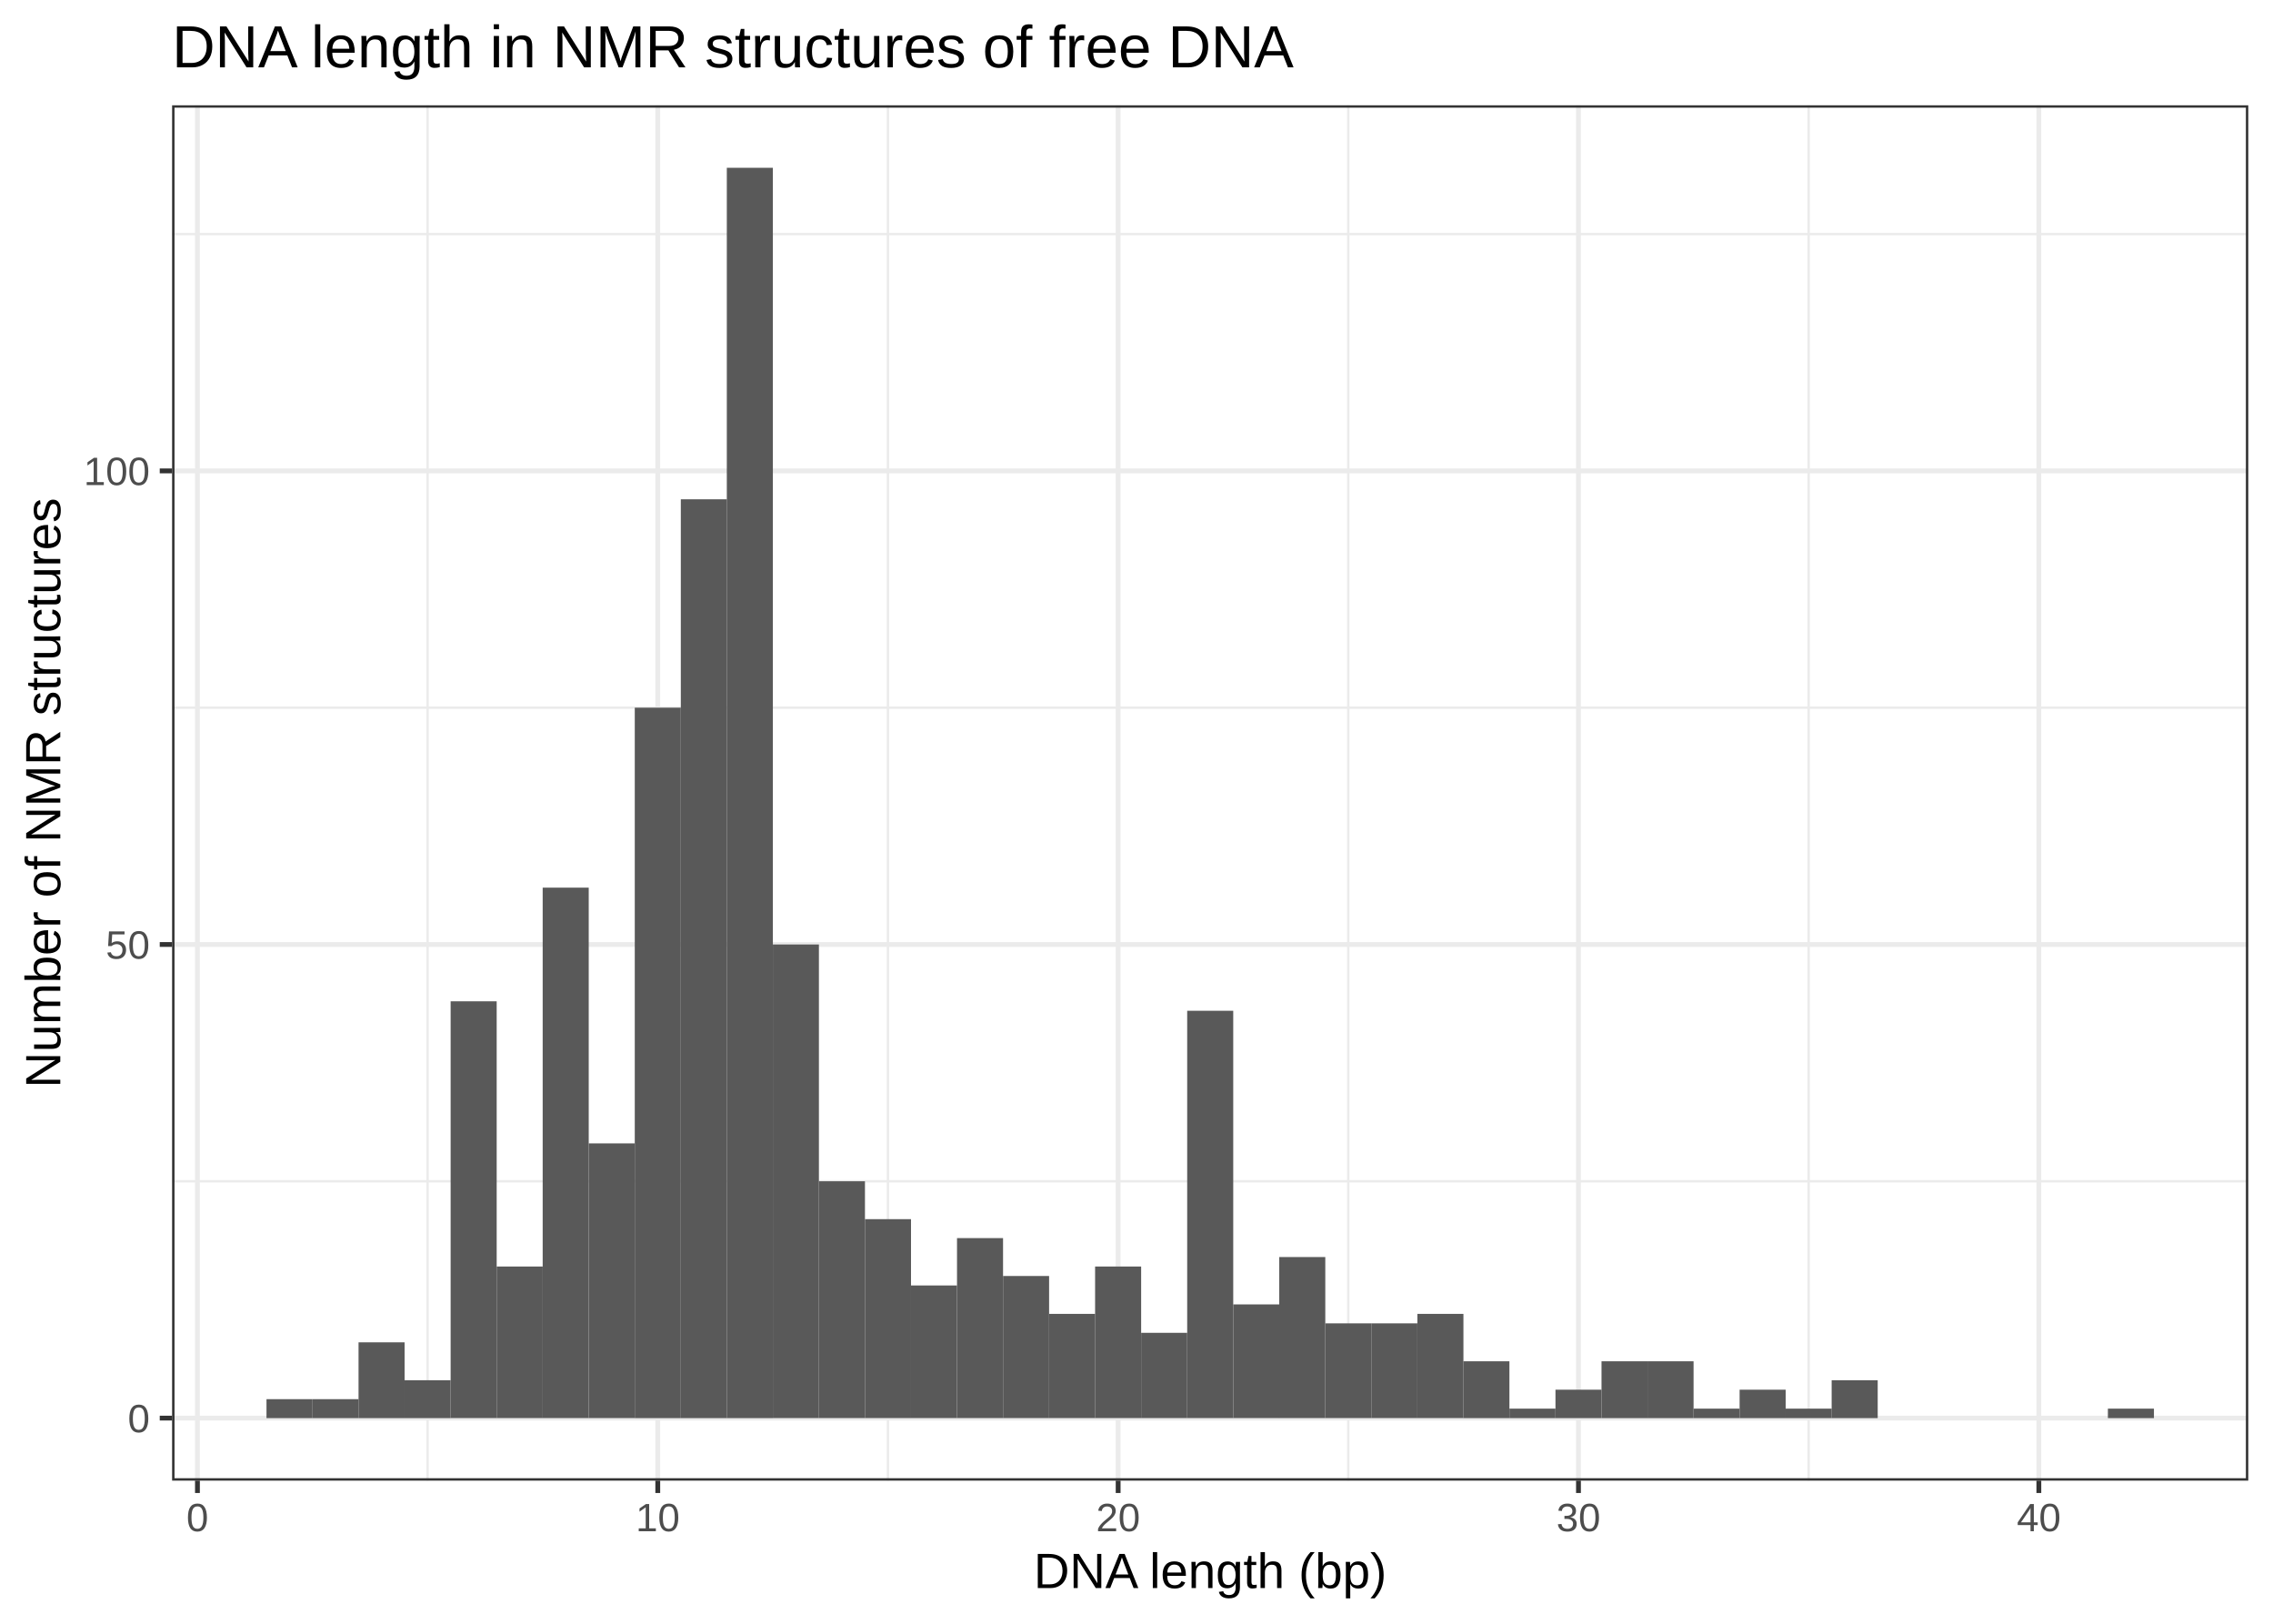
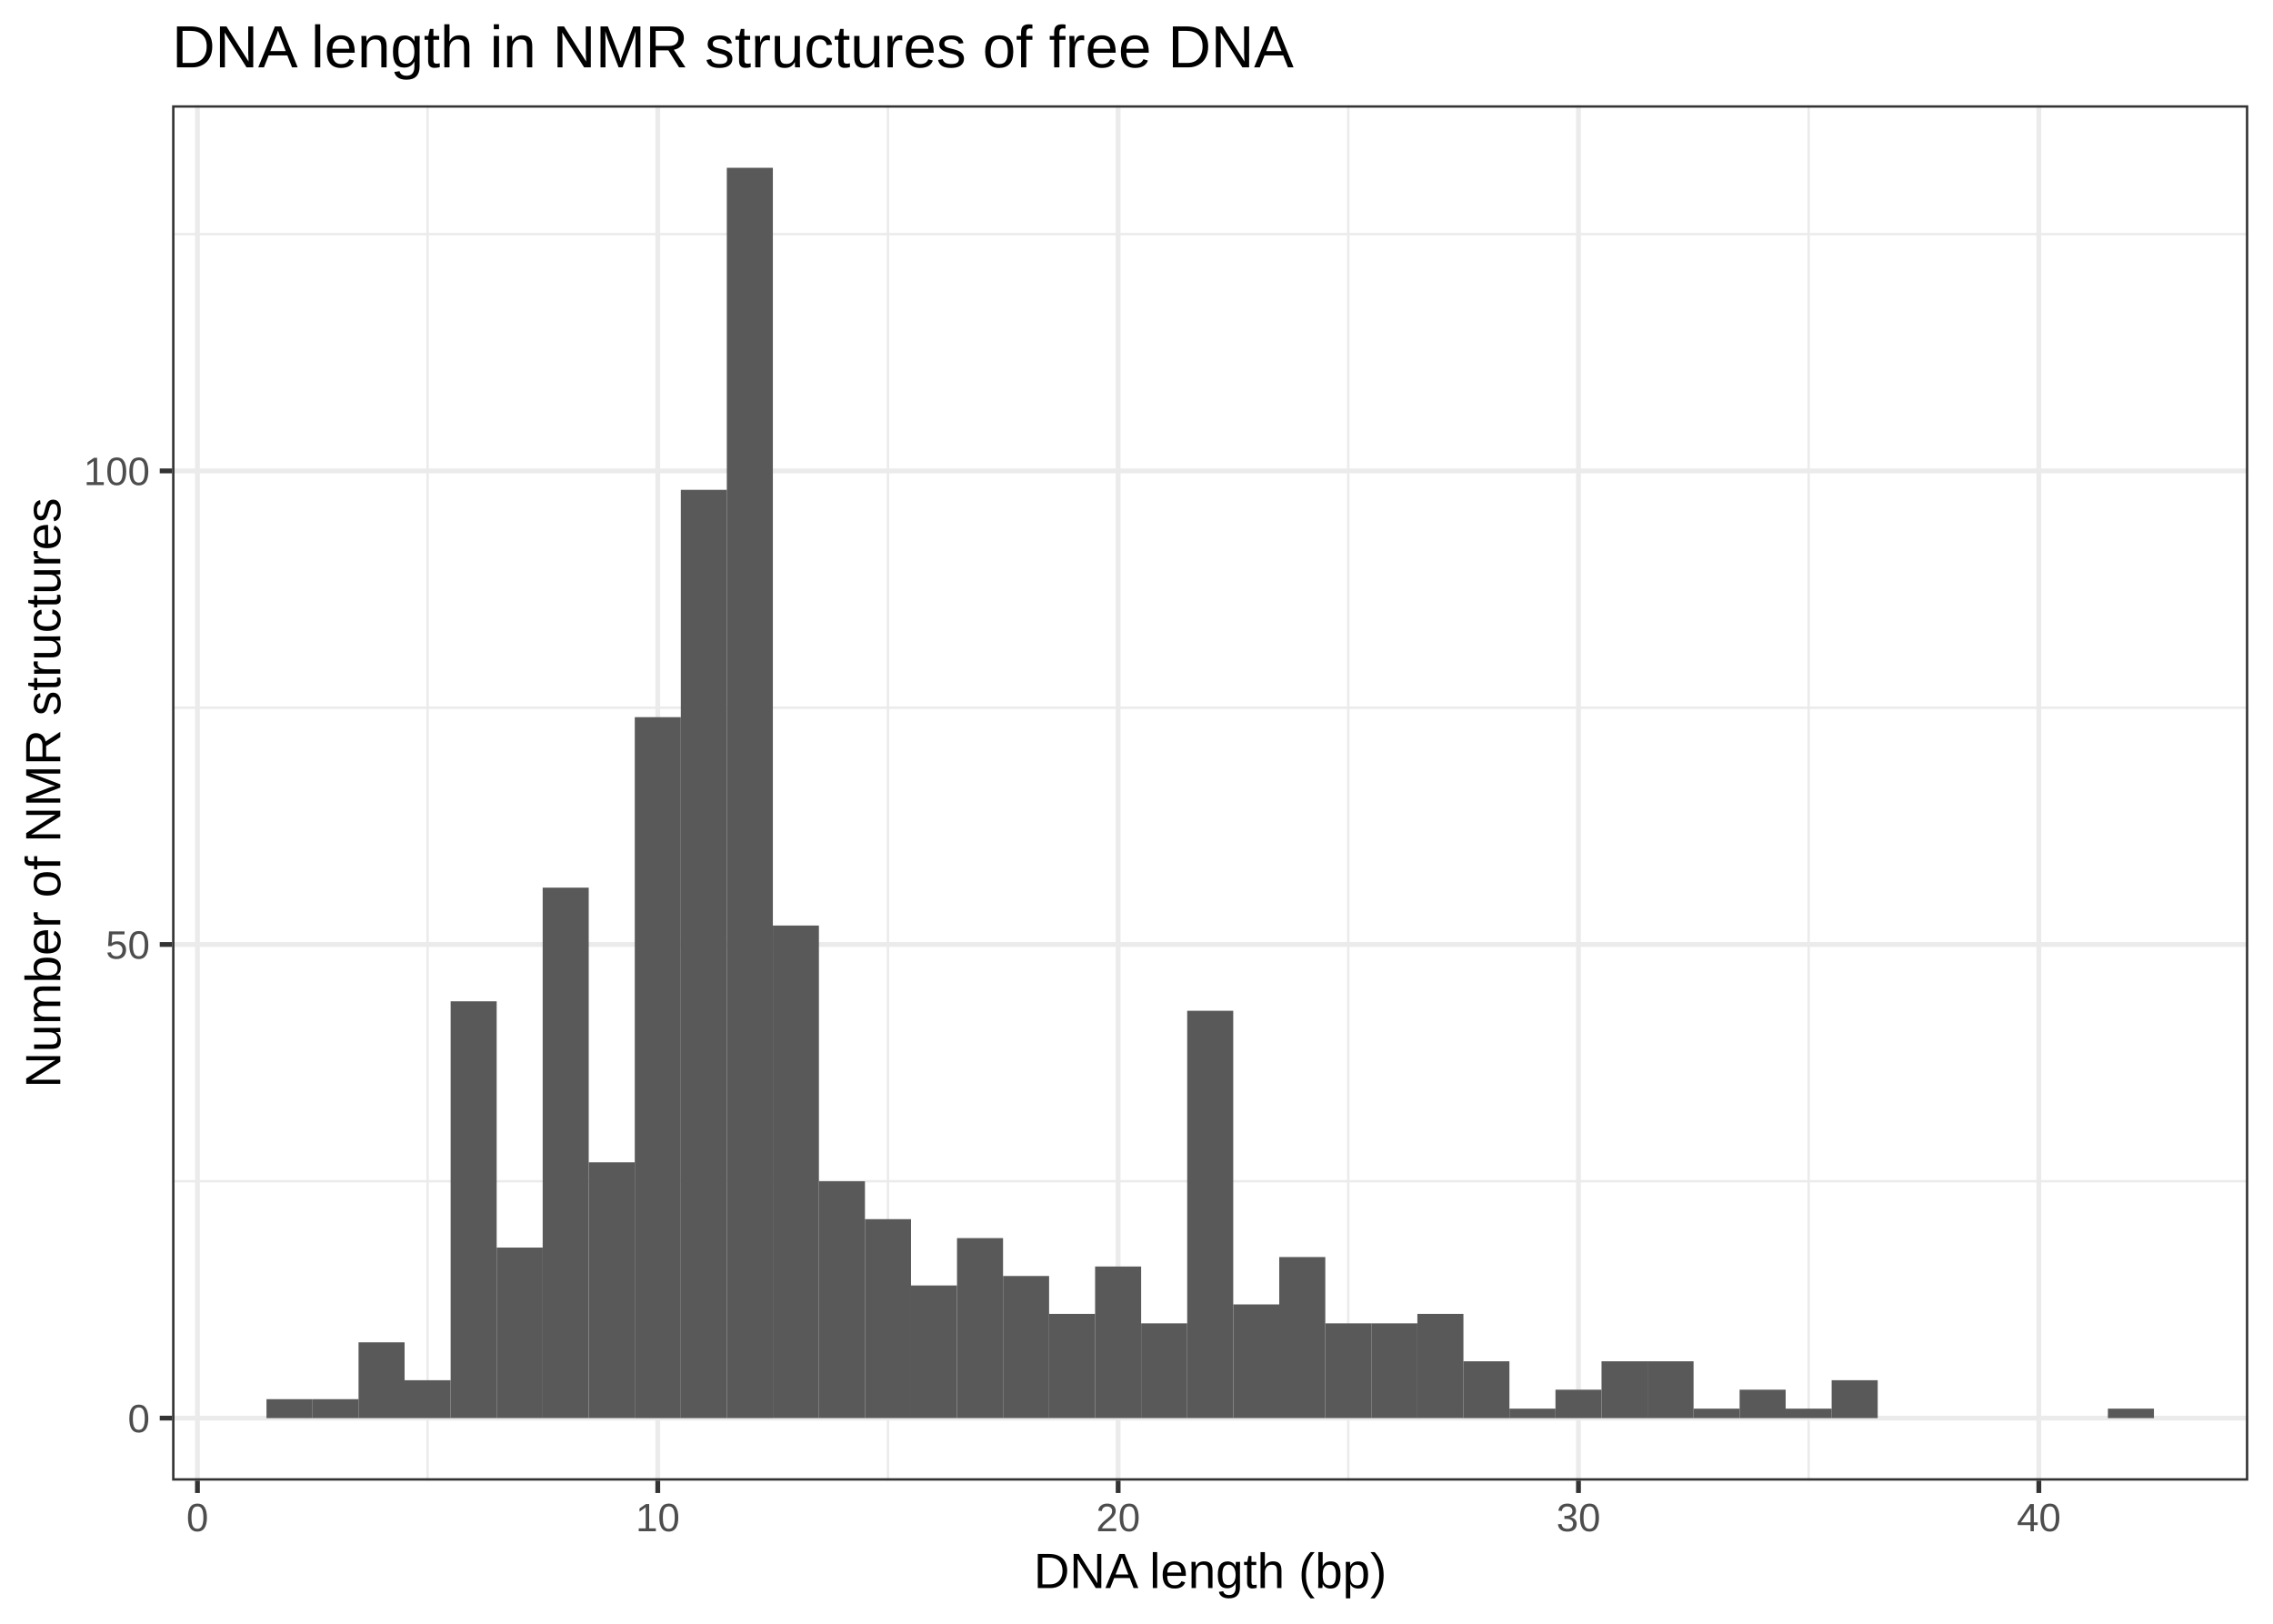
<svg xmlns="http://www.w3.org/2000/svg" class="svglite" width="504.00pt" height="360.00pt" viewBox="0 0 504.00 360.00">
  <defs>
    <style type="text/css">
    .svglite line, .svglite polyline, .svglite polygon, .svglite path, .svglite rect, .svglite circle {
      fill: none;
      stroke: #000000;
      stroke-linecap: round;
      stroke-linejoin: round;
      stroke-miterlimit: 10.00;
    }
  </style>
  </defs>
  <rect width="100%" height="100%" style="stroke: none; fill: #FFFFFF;" />
  <defs>
    <clipPath id="cpMC4wMHw1MDQuMDB8MC4wMHwzNjAuMDA=">
      <rect x="0.00" y="0.00" width="504.00" height="360.00" />
    </clipPath>
  </defs>
  <g clip-path="url(#cpMC4wMHw1MDQuMDB8MC4wMHwzNjAuMDA=)">
    <rect x="0.00" y="0.00" width="504.00" height="360.00" style="stroke-width: 1.07; stroke: #FFFFFF; fill: #FFFFFF;" />
  </g>
  <defs>
    <clipPath id="cpMzguMTZ8NDk4LjUyfDIzLjM0fDMyOC4yNw==">
      <rect x="38.16" y="23.34" width="460.36" height="304.93" />
    </clipPath>
  </defs>
  <g clip-path="url(#cpMzguMTZ8NDk4LjUyfDIzLjM0fDMyOC4yNw==)">
    <rect x="38.16" y="23.34" width="460.36" height="304.93" style="stroke-width: 1.07; stroke: none; fill: #FFFFFF;" />
    <polyline points="38.16,261.90 498.52,261.90 " style="stroke-width: 0.53; stroke: #EBEBEB; stroke-linecap: butt;" />
    <polyline points="38.16,156.90 498.52,156.90 " style="stroke-width: 0.53; stroke: #EBEBEB; stroke-linecap: butt;" />
    <polyline points="38.16,51.90 498.52,51.90 " style="stroke-width: 0.53; stroke: #EBEBEB; stroke-linecap: butt;" />
    <polyline points="94.81,328.27 94.81,23.34 " style="stroke-width: 0.53; stroke: #EBEBEB; stroke-linecap: butt;" />
    <polyline points="196.89,328.27 196.89,23.34 " style="stroke-width: 0.53; stroke: #EBEBEB; stroke-linecap: butt;" />
    <polyline points="298.96,328.27 298.96,23.34 " style="stroke-width: 0.53; stroke: #EBEBEB; stroke-linecap: butt;" />
    <polyline points="401.04,328.27 401.04,23.34 " style="stroke-width: 0.53; stroke: #EBEBEB; stroke-linecap: butt;" />
    <polyline points="38.16,314.41 498.52,314.41 " style="stroke-width: 1.07; stroke: #EBEBEB; stroke-linecap: butt;" />
    <polyline points="38.16,209.40 498.52,209.40 " style="stroke-width: 1.07; stroke: #EBEBEB; stroke-linecap: butt;" />
    <polyline points="38.16,104.40 498.52,104.40 " style="stroke-width: 1.07; stroke: #EBEBEB; stroke-linecap: butt;" />
    <polyline points="43.78,328.27 43.78,23.34 " style="stroke-width: 1.07; stroke: #EBEBEB; stroke-linecap: butt;" />
    <polyline points="145.85,328.27 145.85,23.34 " style="stroke-width: 1.07; stroke: #EBEBEB; stroke-linecap: butt;" />
    <polyline points="247.93,328.27 247.93,23.34 " style="stroke-width: 1.07; stroke: #EBEBEB; stroke-linecap: butt;" />
    <polyline points="350.00,328.27 350.00,23.34 " style="stroke-width: 1.07; stroke: #EBEBEB; stroke-linecap: butt;" />
    <polyline points="452.08,328.27 452.08,23.34 " style="stroke-width: 1.07; stroke: #EBEBEB; stroke-linecap: butt;" />
    <rect x="59.09" y="310.21" width="10.21" height="4.20" style="stroke-width: 1.07; stroke: none; stroke-linecap: square; stroke-linejoin: miter; fill: #595959;" />
    <rect x="69.30" y="310.21" width="10.21" height="4.20" style="stroke-width: 1.07; stroke: none; stroke-linecap: square; stroke-linejoin: miter; fill: #595959;" />
    <rect x="79.50" y="297.61" width="10.21" height="16.80" style="stroke-width: 1.07; stroke: none; stroke-linecap: square; stroke-linejoin: miter; fill: #595959;" />
    <rect x="89.71" y="306.01" width="10.21" height="8.40" style="stroke-width: 1.07; stroke: none; stroke-linecap: square; stroke-linejoin: miter; fill: #595959;" />
    <rect x="99.92" y="222.00" width="10.21" height="92.40" style="stroke-width: 1.07; stroke: none; stroke-linecap: square; stroke-linejoin: miter; fill: #595959;" />
-     <rect x="110.13" y="280.80" width="10.21" height="33.60" style="stroke-width: 1.07; stroke: none; stroke-linecap: square; stroke-linejoin: miter; fill: #595959;" />
+     <rect x="110.13" y="276.60" width="10.21" height="37.80" style="stroke-width: 1.07; stroke: none; stroke-linecap: square; stroke-linejoin: miter; fill: #595959;" />
    <rect x="120.33" y="196.80" width="10.21" height="117.60" style="stroke-width: 1.07; stroke: none; stroke-linecap: square; stroke-linejoin: miter; fill: #595959;" />
-     <rect x="130.54" y="253.50" width="10.21" height="60.90" style="stroke-width: 1.07; stroke: none; stroke-linecap: square; stroke-linejoin: miter; fill: #595959;" />
-     <rect x="140.75" y="156.90" width="10.21" height="157.51" style="stroke-width: 1.07; stroke: none; stroke-linecap: square; stroke-linejoin: miter; fill: #595959;" />
-     <rect x="150.96" y="110.70" width="10.21" height="203.71" style="stroke-width: 1.07; stroke: none; stroke-linecap: square; stroke-linejoin: miter; fill: #595959;" />
+     <rect x="130.54" y="257.70" width="10.21" height="56.70" style="stroke-width: 1.07; stroke: none; stroke-linecap: square; stroke-linejoin: miter; fill: #595959;" />
+     <rect x="140.75" y="159.00" width="10.21" height="155.41" style="stroke-width: 1.07; stroke: none; stroke-linecap: square; stroke-linejoin: miter; fill: #595959;" />
+     <rect x="150.96" y="108.60" width="10.21" height="205.81" style="stroke-width: 1.07; stroke: none; stroke-linecap: square; stroke-linejoin: miter; fill: #595959;" />
    <rect x="161.16" y="37.20" width="10.21" height="277.21" style="stroke-width: 1.07; stroke: none; stroke-linecap: square; stroke-linejoin: miter; fill: #595959;" />
-     <rect x="171.37" y="209.40" width="10.21" height="105.00" style="stroke-width: 1.07; stroke: none; stroke-linecap: square; stroke-linejoin: miter; fill: #595959;" />
+     <rect x="171.37" y="205.20" width="10.21" height="109.20" style="stroke-width: 1.07; stroke: none; stroke-linecap: square; stroke-linejoin: miter; fill: #595959;" />
    <rect x="181.58" y="261.90" width="10.21" height="52.50" style="stroke-width: 1.07; stroke: none; stroke-linecap: square; stroke-linejoin: miter; fill: #595959;" />
    <rect x="191.79" y="270.30" width="10.21" height="44.10" style="stroke-width: 1.07; stroke: none; stroke-linecap: square; stroke-linejoin: miter; fill: #595959;" />
    <rect x="201.99" y="285.00" width="10.21" height="29.40" style="stroke-width: 1.07; stroke: none; stroke-linecap: square; stroke-linejoin: miter; fill: #595959;" />
    <rect x="212.20" y="274.50" width="10.21" height="39.90" style="stroke-width: 1.07; stroke: none; stroke-linecap: square; stroke-linejoin: miter; fill: #595959;" />
    <rect x="222.41" y="282.90" width="10.21" height="31.50" style="stroke-width: 1.07; stroke: none; stroke-linecap: square; stroke-linejoin: miter; fill: #595959;" />
    <rect x="232.62" y="291.30" width="10.21" height="23.10" style="stroke-width: 1.07; stroke: none; stroke-linecap: square; stroke-linejoin: miter; fill: #595959;" />
    <rect x="242.82" y="280.80" width="10.21" height="33.60" style="stroke-width: 1.07; stroke: none; stroke-linecap: square; stroke-linejoin: miter; fill: #595959;" />
-     <rect x="253.03" y="295.50" width="10.21" height="18.90" style="stroke-width: 1.07; stroke: none; stroke-linecap: square; stroke-linejoin: miter; fill: #595959;" />
+     <rect x="253.03" y="293.40" width="10.21" height="21.00" style="stroke-width: 1.07; stroke: none; stroke-linecap: square; stroke-linejoin: miter; fill: #595959;" />
    <rect x="263.24" y="224.10" width="10.21" height="90.30" style="stroke-width: 1.07; stroke: none; stroke-linecap: square; stroke-linejoin: miter; fill: #595959;" />
    <rect x="273.45" y="289.20" width="10.21" height="25.20" style="stroke-width: 1.07; stroke: none; stroke-linecap: square; stroke-linejoin: miter; fill: #595959;" />
    <rect x="283.65" y="278.70" width="10.21" height="35.70" style="stroke-width: 1.07; stroke: none; stroke-linecap: square; stroke-linejoin: miter; fill: #595959;" />
    <rect x="293.86" y="293.40" width="10.21" height="21.00" style="stroke-width: 1.07; stroke: none; stroke-linecap: square; stroke-linejoin: miter; fill: #595959;" />
    <rect x="304.07" y="293.40" width="10.21" height="21.00" style="stroke-width: 1.07; stroke: none; stroke-linecap: square; stroke-linejoin: miter; fill: #595959;" />
    <rect x="314.28" y="291.30" width="10.21" height="23.10" style="stroke-width: 1.07; stroke: none; stroke-linecap: square; stroke-linejoin: miter; fill: #595959;" />
    <rect x="324.48" y="301.81" width="10.21" height="12.60" style="stroke-width: 1.07; stroke: none; stroke-linecap: square; stroke-linejoin: miter; fill: #595959;" />
    <rect x="334.69" y="312.31" width="10.21" height="2.10" style="stroke-width: 1.07; stroke: none; stroke-linecap: square; stroke-linejoin: miter; fill: #595959;" />
    <rect x="344.90" y="308.11" width="10.21" height="6.30" style="stroke-width: 1.07; stroke: none; stroke-linecap: square; stroke-linejoin: miter; fill: #595959;" />
    <rect x="355.11" y="301.81" width="10.21" height="12.60" style="stroke-width: 1.07; stroke: none; stroke-linecap: square; stroke-linejoin: miter; fill: #595959;" />
    <rect x="365.31" y="301.81" width="10.21" height="12.60" style="stroke-width: 1.07; stroke: none; stroke-linecap: square; stroke-linejoin: miter; fill: #595959;" />
    <rect x="375.52" y="312.31" width="10.21" height="2.10" style="stroke-width: 1.07; stroke: none; stroke-linecap: square; stroke-linejoin: miter; fill: #595959;" />
    <rect x="385.73" y="308.11" width="10.21" height="6.30" style="stroke-width: 1.07; stroke: none; stroke-linecap: square; stroke-linejoin: miter; fill: #595959;" />
    <rect x="395.94" y="312.31" width="10.21" height="2.10" style="stroke-width: 1.07; stroke: none; stroke-linecap: square; stroke-linejoin: miter; fill: #595959;" />
    <rect x="406.14" y="306.01" width="10.21" height="8.40" style="stroke-width: 1.07; stroke: none; stroke-linecap: square; stroke-linejoin: miter; fill: #595959;" />
    <rect x="416.35" y="314.41" width="10.21" height="0.00" style="stroke-width: 1.07; stroke: none; stroke-linecap: square; stroke-linejoin: miter; fill: #595959;" />
    <rect x="426.56" y="314.41" width="10.21" height="0.00" style="stroke-width: 1.07; stroke: none; stroke-linecap: square; stroke-linejoin: miter; fill: #595959;" />
    <rect x="436.77" y="314.41" width="10.21" height="0.00" style="stroke-width: 1.07; stroke: none; stroke-linecap: square; stroke-linejoin: miter; fill: #595959;" />
    <rect x="446.97" y="314.41" width="10.21" height="0.00" style="stroke-width: 1.07; stroke: none; stroke-linecap: square; stroke-linejoin: miter; fill: #595959;" />
    <rect x="457.18" y="314.41" width="10.21" height="0.00" style="stroke-width: 1.07; stroke: none; stroke-linecap: square; stroke-linejoin: miter; fill: #595959;" />
    <rect x="467.39" y="312.31" width="10.21" height="2.10" style="stroke-width: 1.07; stroke: none; stroke-linecap: square; stroke-linejoin: miter; fill: #595959;" />
    <rect x="38.16" y="23.34" width="460.36" height="304.93" style="stroke-width: 1.07; stroke: #333333;" />
  </g>
  <g clip-path="url(#cpMC4wMHw1MDQuMDB8MC4wMHwzNjAuMDA=)">
    <text x="33.23" y="317.56" text-anchor="end" style="font-size: 8.80px; fill: #4D4D4D; font-family: Arial;" textLength="4.90px" lengthAdjust="spacingAndGlyphs">0</text>
    <text x="33.23" y="212.56" text-anchor="end" style="font-size: 8.80px; fill: #4D4D4D; font-family: Arial;" textLength="9.79px" lengthAdjust="spacingAndGlyphs">50</text>
    <text x="33.23" y="107.55" text-anchor="end" style="font-size: 8.80px; fill: #4D4D4D; font-family: Arial;" textLength="14.69px" lengthAdjust="spacingAndGlyphs">100</text>
    <polyline points="35.42,314.41 38.16,314.41 " style="stroke-width: 1.07; stroke: #333333; stroke-linecap: butt;" />
    <polyline points="35.42,209.40 38.16,209.40 " style="stroke-width: 1.07; stroke: #333333; stroke-linecap: butt;" />
    <polyline points="35.42,104.40 38.16,104.40 " style="stroke-width: 1.07; stroke: #333333; stroke-linecap: butt;" />
    <polyline points="43.78,331.01 43.78,328.27 " style="stroke-width: 1.07; stroke: #333333; stroke-linecap: butt;" />
    <polyline points="145.85,331.01 145.85,328.27 " style="stroke-width: 1.07; stroke: #333333; stroke-linecap: butt;" />
    <polyline points="247.93,331.01 247.93,328.27 " style="stroke-width: 1.07; stroke: #333333; stroke-linecap: butt;" />
    <polyline points="350.00,331.01 350.00,328.27 " style="stroke-width: 1.07; stroke: #333333; stroke-linecap: butt;" />
    <polyline points="452.08,331.01 452.08,328.27 " style="stroke-width: 1.07; stroke: #333333; stroke-linecap: butt;" />
    <text x="43.78" y="339.50" text-anchor="middle" style="font-size: 8.80px; fill: #4D4D4D; font-family: Arial;" textLength="4.90px" lengthAdjust="spacingAndGlyphs">0</text>
    <text x="145.85" y="339.50" text-anchor="middle" style="font-size: 8.80px; fill: #4D4D4D; font-family: Arial;" textLength="9.79px" lengthAdjust="spacingAndGlyphs">10</text>
    <text x="247.93" y="339.50" text-anchor="middle" style="font-size: 8.80px; fill: #4D4D4D; font-family: Arial;" textLength="9.79px" lengthAdjust="spacingAndGlyphs">20</text>
    <text x="350.00" y="339.50" text-anchor="middle" style="font-size: 8.80px; fill: #4D4D4D; font-family: Arial;" textLength="9.79px" lengthAdjust="spacingAndGlyphs">30</text>
    <text x="452.08" y="339.50" text-anchor="middle" style="font-size: 8.80px; fill: #4D4D4D; font-family: Arial;" textLength="9.79px" lengthAdjust="spacingAndGlyphs">40</text>
    <text x="268.34" y="352.09" text-anchor="middle" style="font-size: 11.00px; font-family: Arial;" textLength="78.87px" lengthAdjust="spacingAndGlyphs">DNA length (bp)</text>
    <text transform="translate(13.37,175.80) rotate(-90)" text-anchor="middle" style="font-size: 11.00px; font-family: Arial;" textLength="130.81px" lengthAdjust="spacingAndGlyphs">Number of NMR structures</text>
    <text x="38.16" y="14.94" style="font-size: 13.20px; font-family: Arial;" textLength="249.24px" lengthAdjust="spacingAndGlyphs">DNA length in NMR structures of free DNA</text>
  </g>
</svg>
